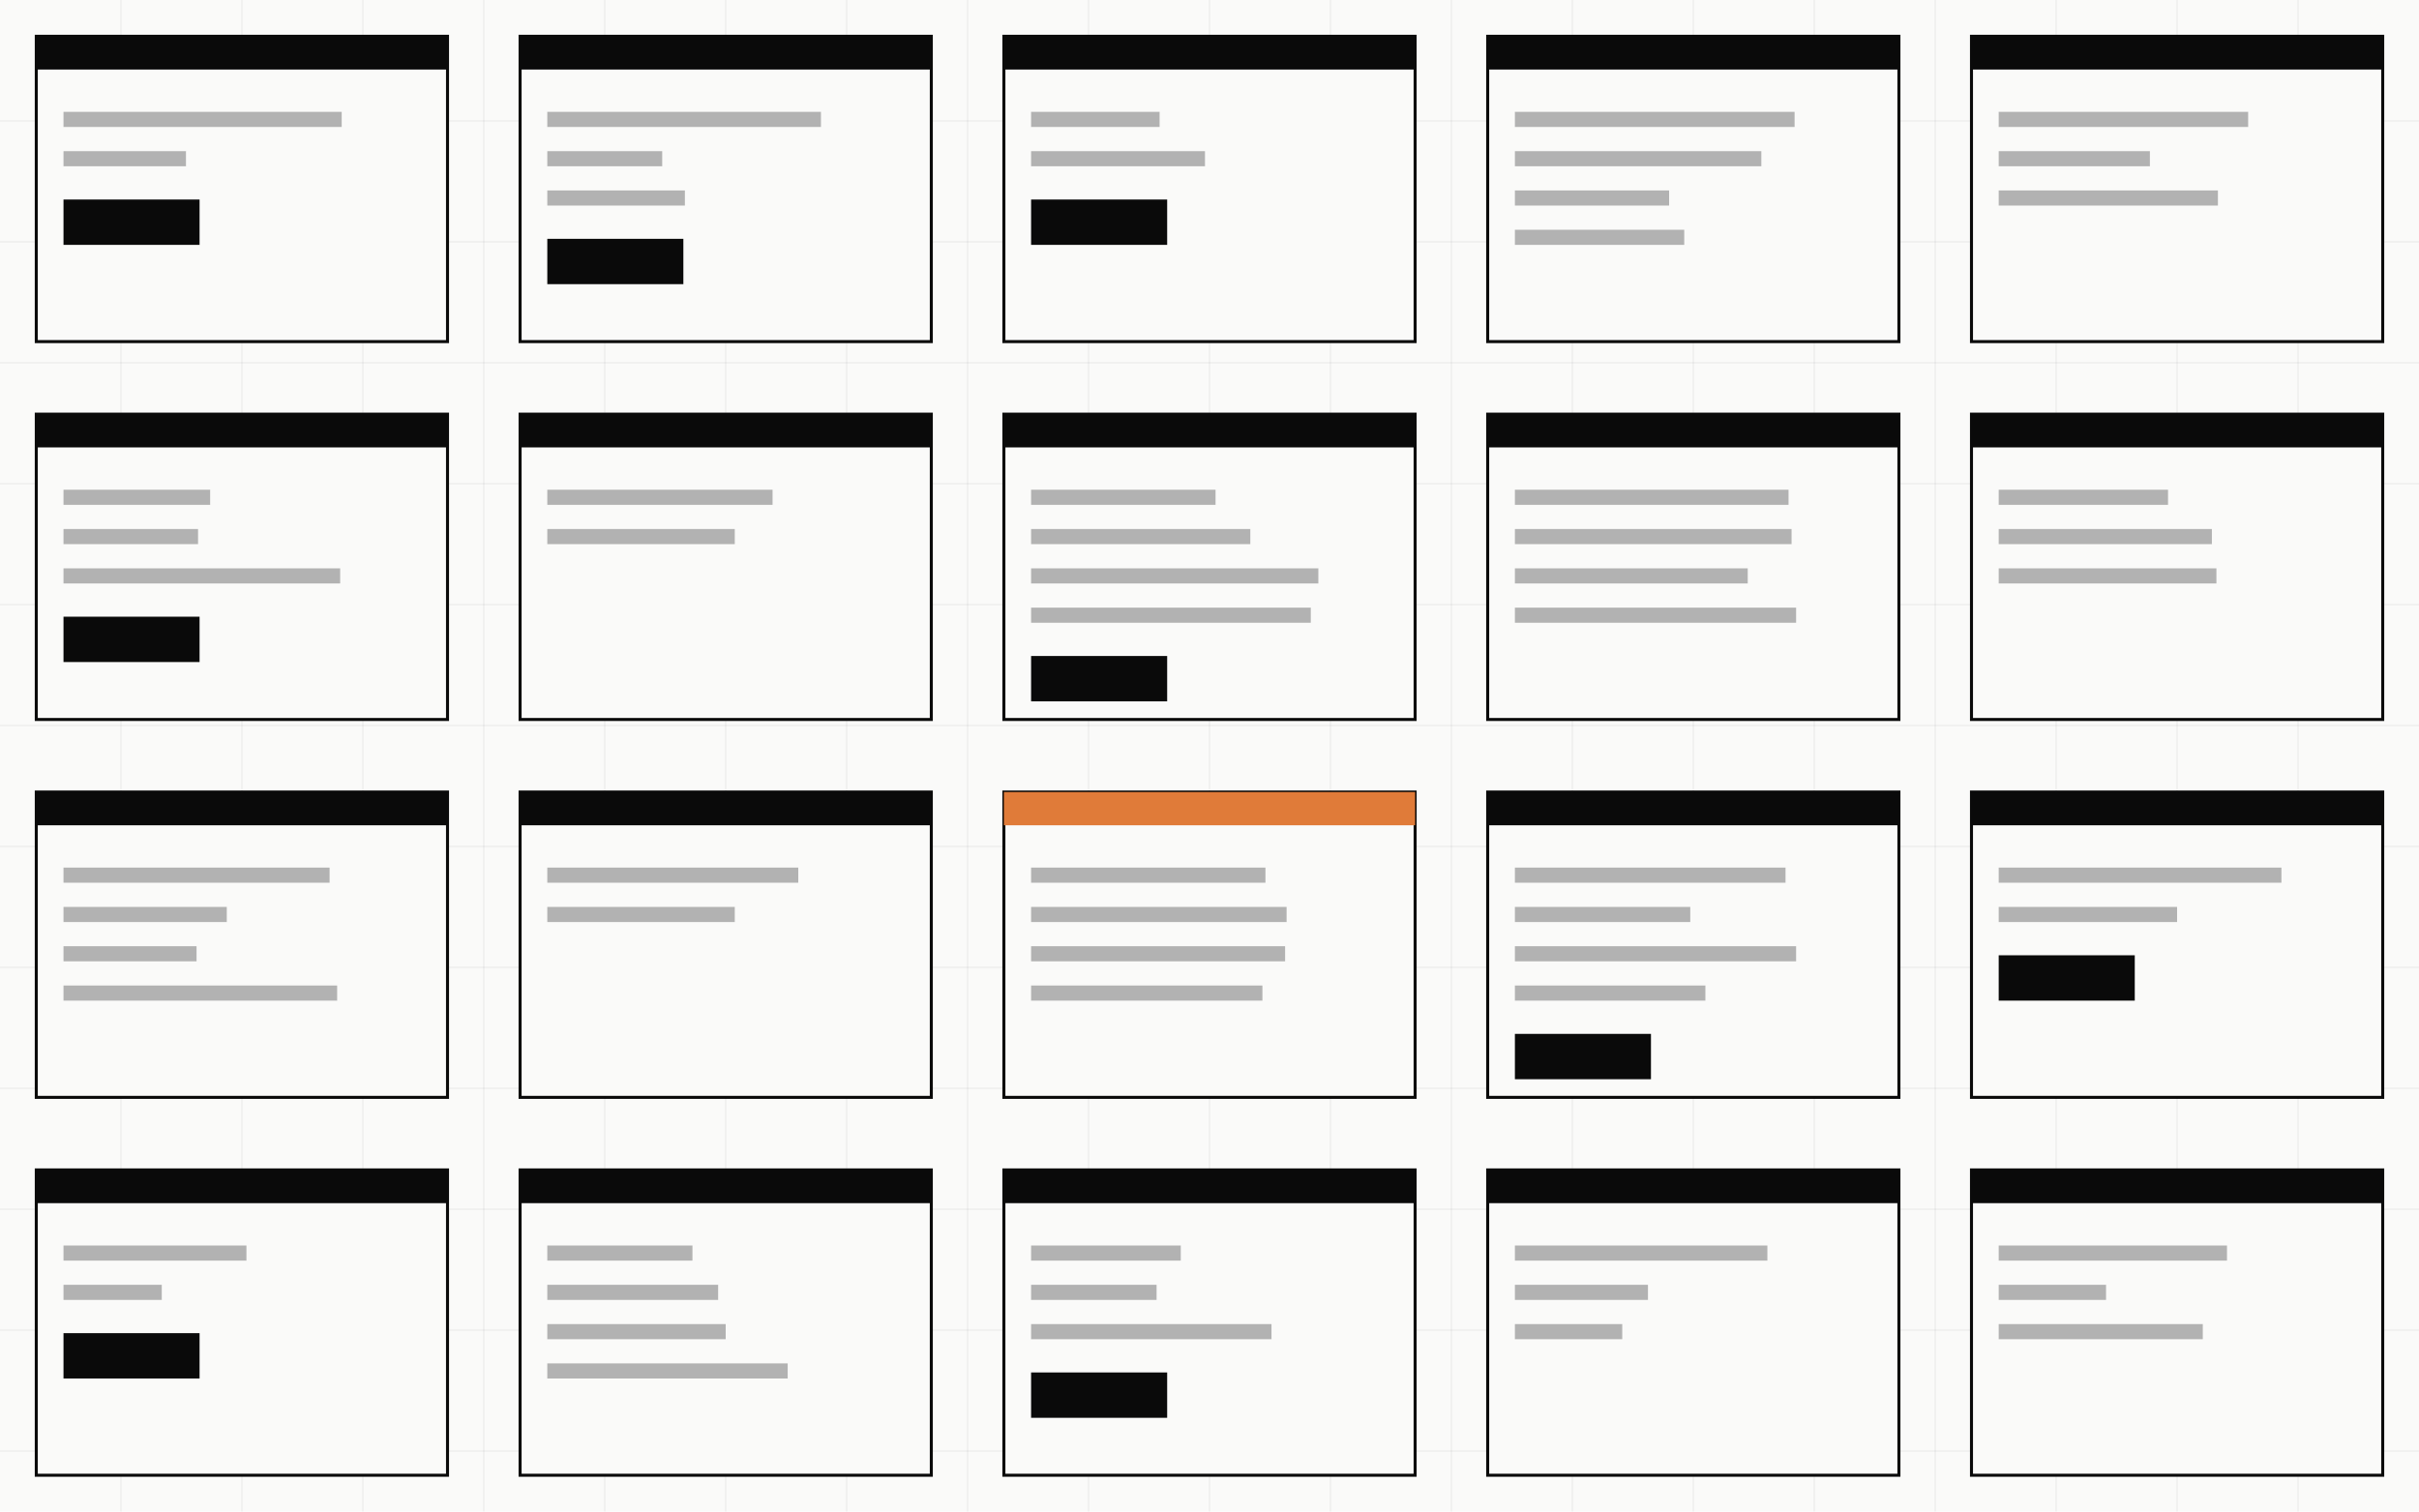
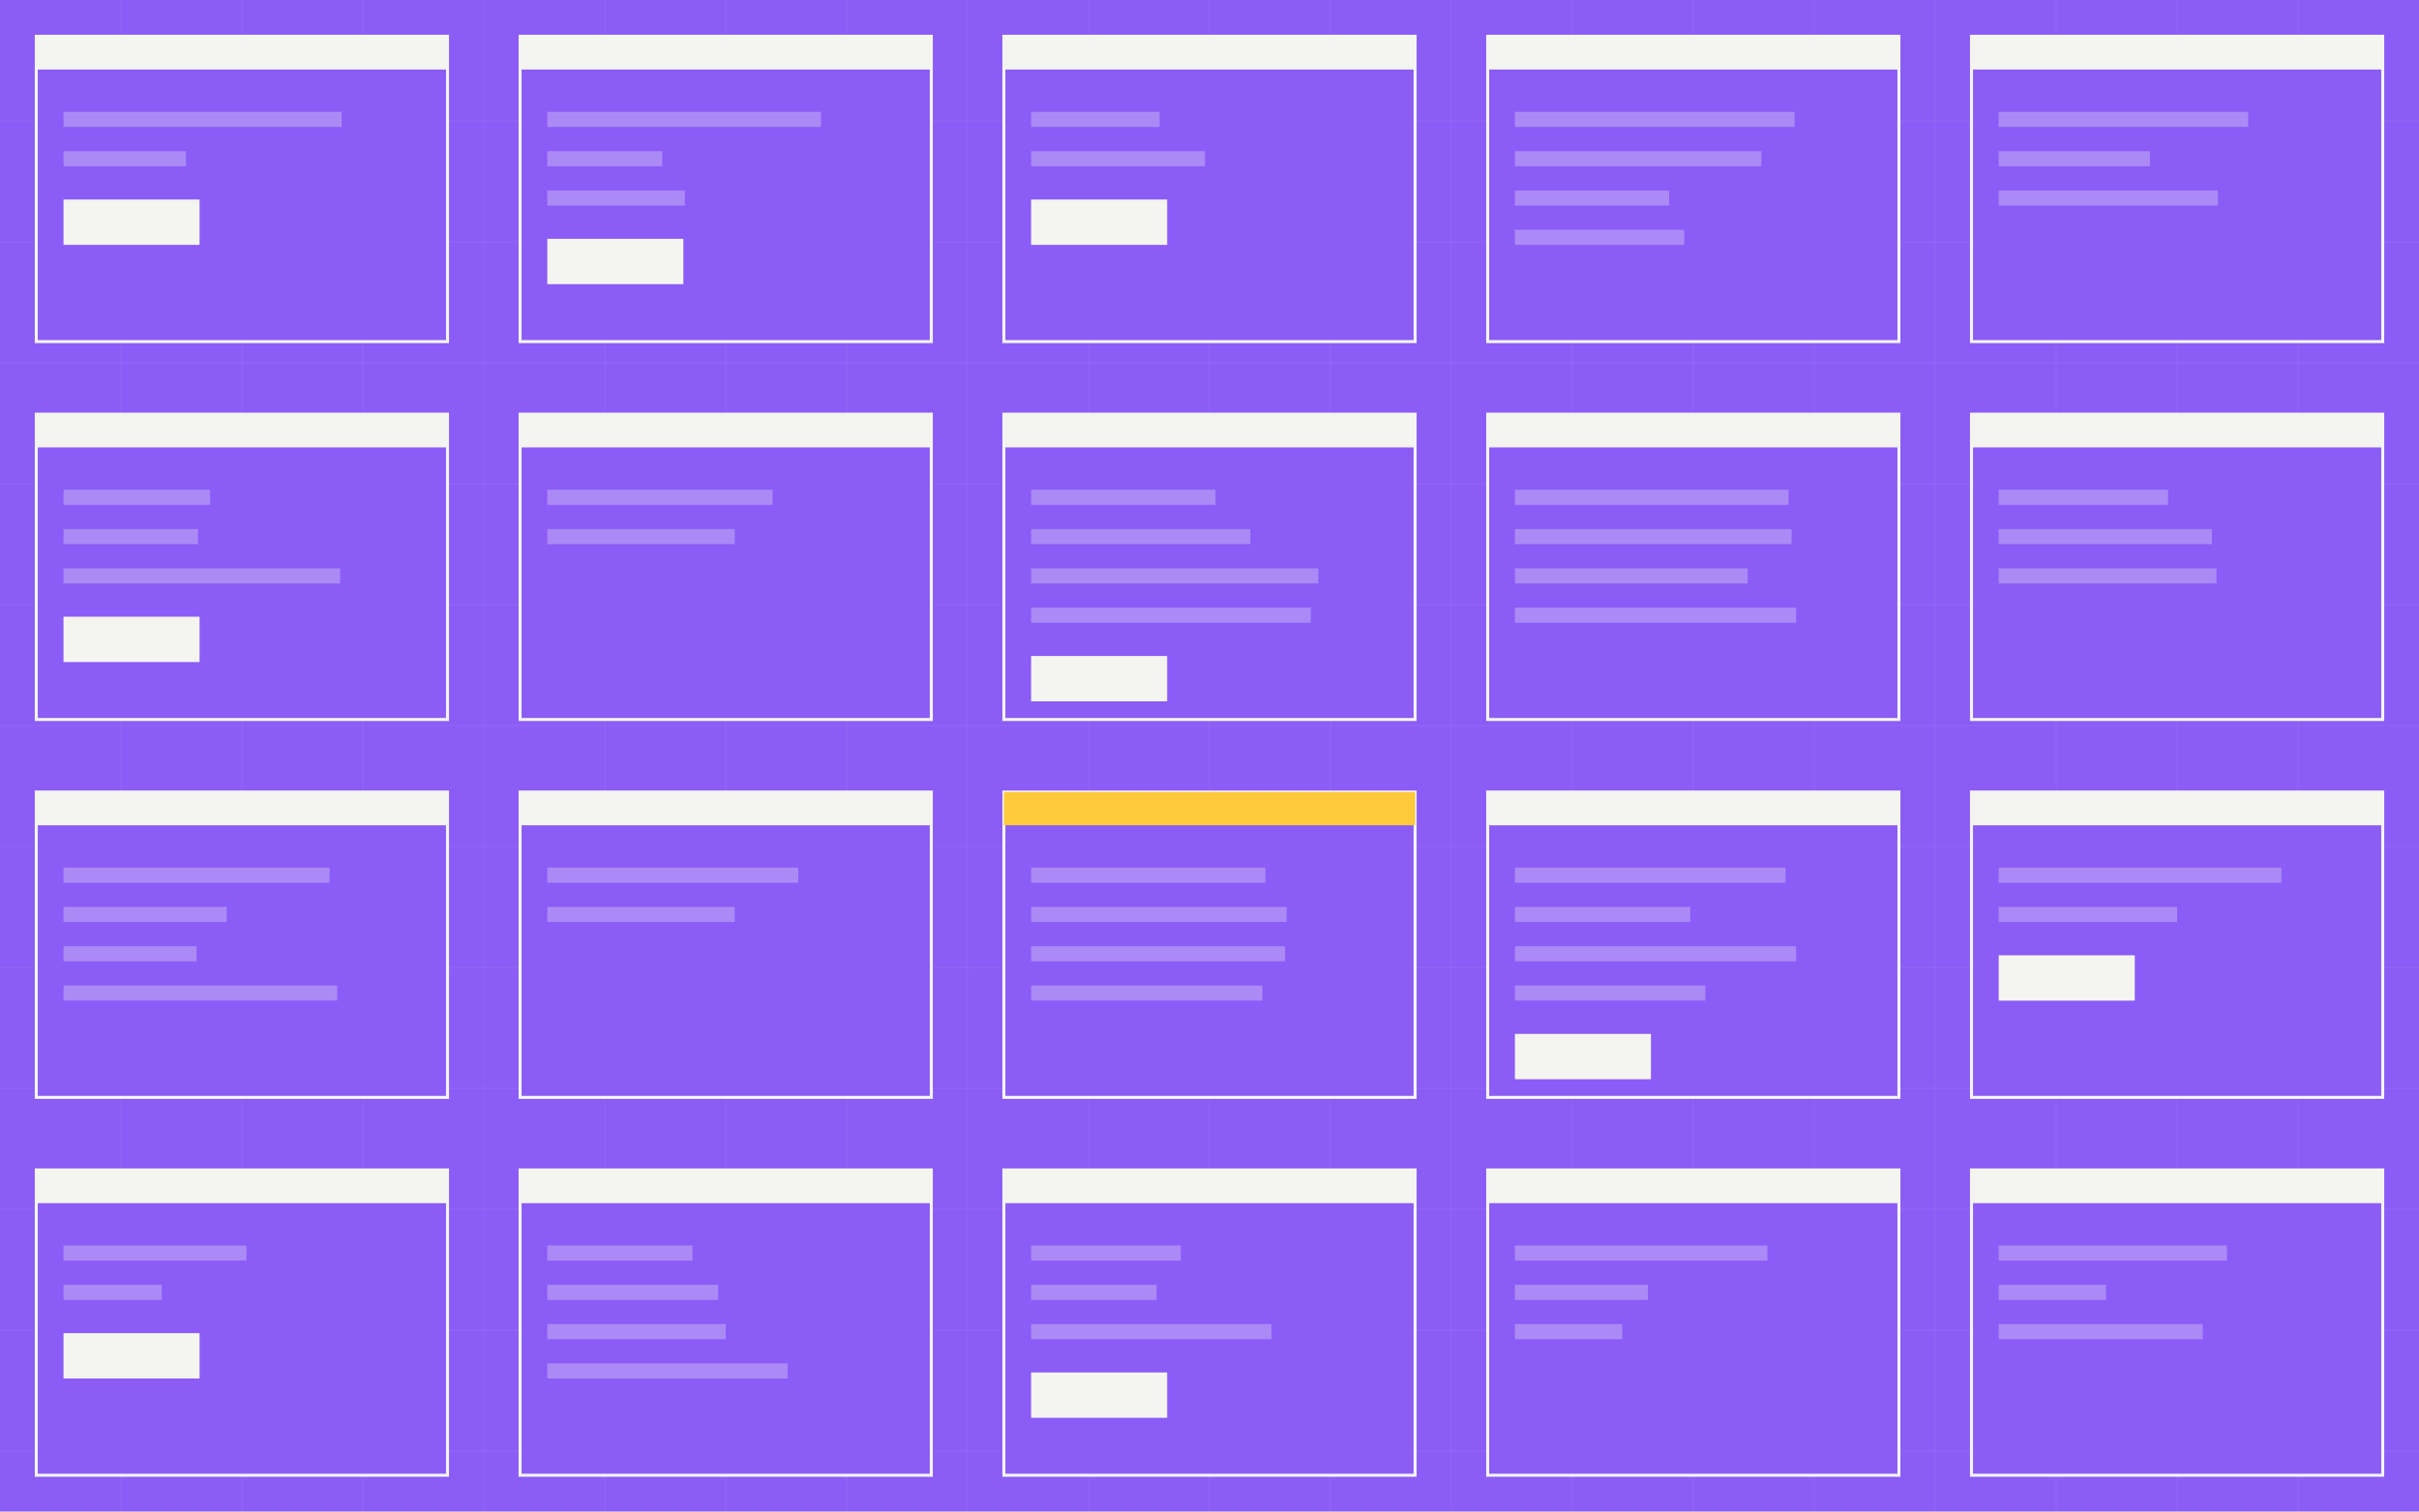
<svg xmlns="http://www.w3.org/2000/svg" width="1600" height="1000" viewBox="0 0 1600 1000" preserveAspectRatio="xMidYMid slice">
-   <rect width="1600" height="1000" fill="#FAFAF9" />
-   <g stroke="#0A0A0A" stroke-opacity="0.05" stroke-width="1">
+   <rect width="1600" height="1000" fill="#8B5CF6" />
+   <g stroke="#F4F4F0" stroke-opacity="0.05" stroke-width="1">
    <path d="M80 0V1000" />
    <path d="M160 0V1000" />
    <path d="M240 0V1000" />
    <path d="M320 0V1000" />
    <path d="M400 0V1000" />
    <path d="M480 0V1000" />
    <path d="M560 0V1000" />
    <path d="M640 0V1000" />
    <path d="M720 0V1000" />
    <path d="M800 0V1000" />
    <path d="M880 0V1000" />
    <path d="M960 0V1000" />
    <path d="M1040 0V1000" />
    <path d="M1120 0V1000" />
    <path d="M1200 0V1000" />
    <path d="M1280 0V1000" />
    <path d="M1360 0V1000" />
    <path d="M1440 0V1000" />
    <path d="M1520 0V1000" />
    <path d="M0 80H1600" />
    <path d="M0 160H1600" />
    <path d="M0 240H1600" />
    <path d="M0 320H1600" />
    <path d="M0 400H1600" />
    <path d="M0 480H1600" />
    <path d="M0 560H1600" />
    <path d="M0 640H1600" />
    <path d="M0 720H1600" />
    <path d="M0 800H1600" />
    <path d="M0 880H1600" />
    <path d="M0 960H1600" />
  </g>
-   <rect x="24" y="24" width="272" height="202" fill="#FAFAF9" stroke="#0A0A0A" stroke-width="2" />
-   <rect x="24" y="24" width="272" height="22" fill="#0A0A0A" />
-   <rect x="42" y="74" width="184" height="10" fill="#0A0A0A" fill-opacity="0.3" />
-   <rect x="42" y="100" width="81" height="10" fill="#0A0A0A" fill-opacity="0.3" />
-   <rect x="42" y="132" width="90" height="30" fill="#0A0A0A" />
-   <rect x="24" y="274" width="272" height="202" fill="#FAFAF9" stroke="#0A0A0A" stroke-width="2" />
-   <rect x="24" y="274" width="272" height="22" fill="#0A0A0A" />
-   <rect x="42" y="324" width="97" height="10" fill="#0A0A0A" fill-opacity="0.3" />
-   <rect x="42" y="350" width="89" height="10" fill="#0A0A0A" fill-opacity="0.3" />
-   <rect x="42" y="376" width="183" height="10" fill="#0A0A0A" fill-opacity="0.3" />
-   <rect x="42" y="408" width="90" height="30" fill="#0A0A0A" />
-   <rect x="24" y="524" width="272" height="202" fill="#FAFAF9" stroke="#0A0A0A" stroke-width="2" />
-   <rect x="24" y="524" width="272" height="22" fill="#0A0A0A" />
-   <rect x="42" y="574" width="176" height="10" fill="#0A0A0A" fill-opacity="0.3" />
-   <rect x="42" y="600" width="108" height="10" fill="#0A0A0A" fill-opacity="0.3" />
-   <rect x="42" y="626" width="88" height="10" fill="#0A0A0A" fill-opacity="0.3" />
-   <rect x="42" y="652" width="181" height="10" fill="#0A0A0A" fill-opacity="0.3" />
-   <rect x="24" y="774" width="272" height="202" fill="#FAFAF9" stroke="#0A0A0A" stroke-width="2" />
-   <rect x="24" y="774" width="272" height="22" fill="#0A0A0A" />
-   <rect x="42" y="824" width="121" height="10" fill="#0A0A0A" fill-opacity="0.3" />
-   <rect x="42" y="850" width="65" height="10" fill="#0A0A0A" fill-opacity="0.3" />
-   <rect x="42" y="882" width="90" height="30" fill="#0A0A0A" />
-   <rect x="344" y="24" width="272" height="202" fill="#FAFAF9" stroke="#0A0A0A" stroke-width="2" />
-   <rect x="344" y="24" width="272" height="22" fill="#0A0A0A" />
-   <rect x="362" y="74" width="181" height="10" fill="#0A0A0A" fill-opacity="0.3" />
-   <rect x="362" y="100" width="76" height="10" fill="#0A0A0A" fill-opacity="0.3" />
-   <rect x="362" y="126" width="91" height="10" fill="#0A0A0A" fill-opacity="0.3" />
-   <rect x="362" y="158" width="90" height="30" fill="#0A0A0A" />
-   <rect x="344" y="274" width="272" height="202" fill="#FAFAF9" stroke="#0A0A0A" stroke-width="2" />
-   <rect x="344" y="274" width="272" height="22" fill="#0A0A0A" />
-   <rect x="362" y="324" width="149" height="10" fill="#0A0A0A" fill-opacity="0.3" />
-   <rect x="362" y="350" width="124" height="10" fill="#0A0A0A" fill-opacity="0.3" />
-   <rect x="344" y="524" width="272" height="202" fill="#FAFAF9" stroke="#0A0A0A" stroke-width="2" />
-   <rect x="344" y="524" width="272" height="22" fill="#0A0A0A" />
-   <rect x="362" y="574" width="166" height="10" fill="#0A0A0A" fill-opacity="0.3" />
-   <rect x="362" y="600" width="124" height="10" fill="#0A0A0A" fill-opacity="0.3" />
-   <rect x="344" y="774" width="272" height="202" fill="#FAFAF9" stroke="#0A0A0A" stroke-width="2" />
-   <rect x="344" y="774" width="272" height="22" fill="#0A0A0A" />
-   <rect x="362" y="824" width="96" height="10" fill="#0A0A0A" fill-opacity="0.3" />
-   <rect x="362" y="850" width="113" height="10" fill="#0A0A0A" fill-opacity="0.3" />
-   <rect x="362" y="876" width="118" height="10" fill="#0A0A0A" fill-opacity="0.3" />
-   <rect x="362" y="902" width="159" height="10" fill="#0A0A0A" fill-opacity="0.3" />
-   <rect x="664" y="24" width="272" height="202" fill="#FAFAF9" stroke="#0A0A0A" stroke-width="2" />
-   <rect x="664" y="24" width="272" height="22" fill="#0A0A0A" />
-   <rect x="682" y="74" width="85" height="10" fill="#0A0A0A" fill-opacity="0.3" />
-   <rect x="682" y="100" width="115" height="10" fill="#0A0A0A" fill-opacity="0.3" />
-   <rect x="682" y="132" width="90" height="30" fill="#0A0A0A" />
-   <rect x="664" y="274" width="272" height="202" fill="#FAFAF9" stroke="#0A0A0A" stroke-width="2" />
-   <rect x="664" y="274" width="272" height="22" fill="#0A0A0A" />
-   <rect x="682" y="324" width="122" height="10" fill="#0A0A0A" fill-opacity="0.3" />
-   <rect x="682" y="350" width="145" height="10" fill="#0A0A0A" fill-opacity="0.3" />
-   <rect x="682" y="376" width="190" height="10" fill="#0A0A0A" fill-opacity="0.3" />
-   <rect x="682" y="402" width="185" height="10" fill="#0A0A0A" fill-opacity="0.3" />
-   <rect x="682" y="434" width="90" height="30" fill="#0A0A0A" />
-   <rect x="664" y="524" width="272" height="202" fill="#FAFAF9" stroke="#0A0A0A" stroke-width="2" />
-   <rect x="664" y="524" width="272" height="22" fill="#E07B39" />
-   <rect x="682" y="574" width="155" height="10" fill="#0A0A0A" fill-opacity="0.3" />
-   <rect x="682" y="600" width="169" height="10" fill="#0A0A0A" fill-opacity="0.3" />
-   <rect x="682" y="626" width="168" height="10" fill="#0A0A0A" fill-opacity="0.3" />
-   <rect x="682" y="652" width="153" height="10" fill="#0A0A0A" fill-opacity="0.3" />
-   <rect x="664" y="774" width="272" height="202" fill="#FAFAF9" stroke="#0A0A0A" stroke-width="2" />
-   <rect x="664" y="774" width="272" height="22" fill="#0A0A0A" />
-   <rect x="682" y="824" width="99" height="10" fill="#0A0A0A" fill-opacity="0.3" />
-   <rect x="682" y="850" width="83" height="10" fill="#0A0A0A" fill-opacity="0.3" />
-   <rect x="682" y="876" width="159" height="10" fill="#0A0A0A" fill-opacity="0.3" />
-   <rect x="682" y="908" width="90" height="30" fill="#0A0A0A" />
-   <rect x="984" y="24" width="272" height="202" fill="#FAFAF9" stroke="#0A0A0A" stroke-width="2" />
-   <rect x="984" y="24" width="272" height="22" fill="#0A0A0A" />
-   <rect x="1002" y="74" width="185" height="10" fill="#0A0A0A" fill-opacity="0.3" />
-   <rect x="1002" y="100" width="163" height="10" fill="#0A0A0A" fill-opacity="0.3" />
-   <rect x="1002" y="126" width="102" height="10" fill="#0A0A0A" fill-opacity="0.3" />
-   <rect x="1002" y="152" width="112" height="10" fill="#0A0A0A" fill-opacity="0.3" />
-   <rect x="984" y="274" width="272" height="202" fill="#FAFAF9" stroke="#0A0A0A" stroke-width="2" />
-   <rect x="984" y="274" width="272" height="22" fill="#0A0A0A" />
-   <rect x="1002" y="324" width="181" height="10" fill="#0A0A0A" fill-opacity="0.3" />
-   <rect x="1002" y="350" width="183" height="10" fill="#0A0A0A" fill-opacity="0.3" />
-   <rect x="1002" y="376" width="154" height="10" fill="#0A0A0A" fill-opacity="0.3" />
-   <rect x="1002" y="402" width="186" height="10" fill="#0A0A0A" fill-opacity="0.3" />
-   <rect x="984" y="524" width="272" height="202" fill="#FAFAF9" stroke="#0A0A0A" stroke-width="2" />
-   <rect x="984" y="524" width="272" height="22" fill="#0A0A0A" />
-   <rect x="1002" y="574" width="179" height="10" fill="#0A0A0A" fill-opacity="0.3" />
-   <rect x="1002" y="600" width="116" height="10" fill="#0A0A0A" fill-opacity="0.3" />
-   <rect x="1002" y="626" width="186" height="10" fill="#0A0A0A" fill-opacity="0.3" />
-   <rect x="1002" y="652" width="126" height="10" fill="#0A0A0A" fill-opacity="0.3" />
-   <rect x="1002" y="684" width="90" height="30" fill="#0A0A0A" />
-   <rect x="984" y="774" width="272" height="202" fill="#FAFAF9" stroke="#0A0A0A" stroke-width="2" />
-   <rect x="984" y="774" width="272" height="22" fill="#0A0A0A" />
-   <rect x="1002" y="824" width="167" height="10" fill="#0A0A0A" fill-opacity="0.3" />
-   <rect x="1002" y="850" width="88" height="10" fill="#0A0A0A" fill-opacity="0.3" />
-   <rect x="1002" y="876" width="71" height="10" fill="#0A0A0A" fill-opacity="0.3" />
-   <rect x="1304" y="24" width="272" height="202" fill="#FAFAF9" stroke="#0A0A0A" stroke-width="2" />
-   <rect x="1304" y="24" width="272" height="22" fill="#0A0A0A" />
-   <rect x="1322" y="74" width="165" height="10" fill="#0A0A0A" fill-opacity="0.3" />
-   <rect x="1322" y="100" width="100" height="10" fill="#0A0A0A" fill-opacity="0.3" />
-   <rect x="1322" y="126" width="145" height="10" fill="#0A0A0A" fill-opacity="0.3" />
-   <rect x="1304" y="274" width="272" height="202" fill="#FAFAF9" stroke="#0A0A0A" stroke-width="2" />
-   <rect x="1304" y="274" width="272" height="22" fill="#0A0A0A" />
-   <rect x="1322" y="324" width="112" height="10" fill="#0A0A0A" fill-opacity="0.3" />
-   <rect x="1322" y="350" width="141" height="10" fill="#0A0A0A" fill-opacity="0.3" />
-   <rect x="1322" y="376" width="144" height="10" fill="#0A0A0A" fill-opacity="0.3" />
-   <rect x="1304" y="524" width="272" height="202" fill="#FAFAF9" stroke="#0A0A0A" stroke-width="2" />
-   <rect x="1304" y="524" width="272" height="22" fill="#0A0A0A" />
-   <rect x="1322" y="574" width="187" height="10" fill="#0A0A0A" fill-opacity="0.3" />
-   <rect x="1322" y="600" width="118" height="10" fill="#0A0A0A" fill-opacity="0.3" />
-   <rect x="1322" y="632" width="90" height="30" fill="#0A0A0A" />
-   <rect x="1304" y="774" width="272" height="202" fill="#FAFAF9" stroke="#0A0A0A" stroke-width="2" />
-   <rect x="1304" y="774" width="272" height="22" fill="#0A0A0A" />
-   <rect x="1322" y="824" width="151" height="10" fill="#0A0A0A" fill-opacity="0.3" />
-   <rect x="1322" y="850" width="71" height="10" fill="#0A0A0A" fill-opacity="0.3" />
-   <rect x="1322" y="876" width="135" height="10" fill="#0A0A0A" fill-opacity="0.3" />
+   <rect x="24" y="24" width="272" height="202" fill="#8B5CF6" stroke="#F4F4F0" stroke-width="2" />
+   <rect x="24" y="24" width="272" height="22" fill="#F4F4F0" />
+   <rect x="42" y="74" width="184" height="10" fill="#F4F4F0" fill-opacity="0.3" />
+   <rect x="42" y="100" width="81" height="10" fill="#F4F4F0" fill-opacity="0.3" />
+   <rect x="42" y="132" width="90" height="30" fill="#F4F4F0" />
+   <rect x="24" y="274" width="272" height="202" fill="#8B5CF6" stroke="#F4F4F0" stroke-width="2" />
+   <rect x="24" y="274" width="272" height="22" fill="#F4F4F0" />
+   <rect x="42" y="324" width="97" height="10" fill="#F4F4F0" fill-opacity="0.3" />
+   <rect x="42" y="350" width="89" height="10" fill="#F4F4F0" fill-opacity="0.3" />
+   <rect x="42" y="376" width="183" height="10" fill="#F4F4F0" fill-opacity="0.3" />
+   <rect x="42" y="408" width="90" height="30" fill="#F4F4F0" />
+   <rect x="24" y="524" width="272" height="202" fill="#8B5CF6" stroke="#F4F4F0" stroke-width="2" />
+   <rect x="24" y="524" width="272" height="22" fill="#F4F4F0" />
+   <rect x="42" y="574" width="176" height="10" fill="#F4F4F0" fill-opacity="0.3" />
+   <rect x="42" y="600" width="108" height="10" fill="#F4F4F0" fill-opacity="0.3" />
+   <rect x="42" y="626" width="88" height="10" fill="#F4F4F0" fill-opacity="0.3" />
+   <rect x="42" y="652" width="181" height="10" fill="#F4F4F0" fill-opacity="0.3" />
+   <rect x="24" y="774" width="272" height="202" fill="#8B5CF6" stroke="#F4F4F0" stroke-width="2" />
+   <rect x="24" y="774" width="272" height="22" fill="#F4F4F0" />
+   <rect x="42" y="824" width="121" height="10" fill="#F4F4F0" fill-opacity="0.3" />
+   <rect x="42" y="850" width="65" height="10" fill="#F4F4F0" fill-opacity="0.3" />
+   <rect x="42" y="882" width="90" height="30" fill="#F4F4F0" />
+   <rect x="344" y="24" width="272" height="202" fill="#8B5CF6" stroke="#F4F4F0" stroke-width="2" />
+   <rect x="344" y="24" width="272" height="22" fill="#F4F4F0" />
+   <rect x="362" y="74" width="181" height="10" fill="#F4F4F0" fill-opacity="0.3" />
+   <rect x="362" y="100" width="76" height="10" fill="#F4F4F0" fill-opacity="0.3" />
+   <rect x="362" y="126" width="91" height="10" fill="#F4F4F0" fill-opacity="0.3" />
+   <rect x="362" y="158" width="90" height="30" fill="#F4F4F0" />
+   <rect x="344" y="274" width="272" height="202" fill="#8B5CF6" stroke="#F4F4F0" stroke-width="2" />
+   <rect x="344" y="274" width="272" height="22" fill="#F4F4F0" />
+   <rect x="362" y="324" width="149" height="10" fill="#F4F4F0" fill-opacity="0.3" />
+   <rect x="362" y="350" width="124" height="10" fill="#F4F4F0" fill-opacity="0.3" />
+   <rect x="344" y="524" width="272" height="202" fill="#8B5CF6" stroke="#F4F4F0" stroke-width="2" />
+   <rect x="344" y="524" width="272" height="22" fill="#F4F4F0" />
+   <rect x="362" y="574" width="166" height="10" fill="#F4F4F0" fill-opacity="0.3" />
+   <rect x="362" y="600" width="124" height="10" fill="#F4F4F0" fill-opacity="0.3" />
+   <rect x="344" y="774" width="272" height="202" fill="#8B5CF6" stroke="#F4F4F0" stroke-width="2" />
+   <rect x="344" y="774" width="272" height="22" fill="#F4F4F0" />
+   <rect x="362" y="824" width="96" height="10" fill="#F4F4F0" fill-opacity="0.3" />
+   <rect x="362" y="850" width="113" height="10" fill="#F4F4F0" fill-opacity="0.3" />
+   <rect x="362" y="876" width="118" height="10" fill="#F4F4F0" fill-opacity="0.3" />
+   <rect x="362" y="902" width="159" height="10" fill="#F4F4F0" fill-opacity="0.3" />
+   <rect x="664" y="24" width="272" height="202" fill="#8B5CF6" stroke="#F4F4F0" stroke-width="2" />
+   <rect x="664" y="24" width="272" height="22" fill="#F4F4F0" />
+   <rect x="682" y="74" width="85" height="10" fill="#F4F4F0" fill-opacity="0.3" />
+   <rect x="682" y="100" width="115" height="10" fill="#F4F4F0" fill-opacity="0.3" />
+   <rect x="682" y="132" width="90" height="30" fill="#F4F4F0" />
+   <rect x="664" y="274" width="272" height="202" fill="#8B5CF6" stroke="#F4F4F0" stroke-width="2" />
+   <rect x="664" y="274" width="272" height="22" fill="#F4F4F0" />
+   <rect x="682" y="324" width="122" height="10" fill="#F4F4F0" fill-opacity="0.3" />
+   <rect x="682" y="350" width="145" height="10" fill="#F4F4F0" fill-opacity="0.3" />
+   <rect x="682" y="376" width="190" height="10" fill="#F4F4F0" fill-opacity="0.3" />
+   <rect x="682" y="402" width="185" height="10" fill="#F4F4F0" fill-opacity="0.3" />
+   <rect x="682" y="434" width="90" height="30" fill="#F4F4F0" />
+   <rect x="664" y="524" width="272" height="202" fill="#8B5CF6" stroke="#F4F4F0" stroke-width="2" />
+   <rect x="664" y="524" width="272" height="22" fill="#FFC93C" />
+   <rect x="682" y="574" width="155" height="10" fill="#F4F4F0" fill-opacity="0.3" />
+   <rect x="682" y="600" width="169" height="10" fill="#F4F4F0" fill-opacity="0.3" />
+   <rect x="682" y="626" width="168" height="10" fill="#F4F4F0" fill-opacity="0.3" />
+   <rect x="682" y="652" width="153" height="10" fill="#F4F4F0" fill-opacity="0.3" />
+   <rect x="664" y="774" width="272" height="202" fill="#8B5CF6" stroke="#F4F4F0" stroke-width="2" />
+   <rect x="664" y="774" width="272" height="22" fill="#F4F4F0" />
+   <rect x="682" y="824" width="99" height="10" fill="#F4F4F0" fill-opacity="0.3" />
+   <rect x="682" y="850" width="83" height="10" fill="#F4F4F0" fill-opacity="0.3" />
+   <rect x="682" y="876" width="159" height="10" fill="#F4F4F0" fill-opacity="0.3" />
+   <rect x="682" y="908" width="90" height="30" fill="#F4F4F0" />
+   <rect x="984" y="24" width="272" height="202" fill="#8B5CF6" stroke="#F4F4F0" stroke-width="2" />
+   <rect x="984" y="24" width="272" height="22" fill="#F4F4F0" />
+   <rect x="1002" y="74" width="185" height="10" fill="#F4F4F0" fill-opacity="0.3" />
+   <rect x="1002" y="100" width="163" height="10" fill="#F4F4F0" fill-opacity="0.3" />
+   <rect x="1002" y="126" width="102" height="10" fill="#F4F4F0" fill-opacity="0.3" />
+   <rect x="1002" y="152" width="112" height="10" fill="#F4F4F0" fill-opacity="0.3" />
+   <rect x="984" y="274" width="272" height="202" fill="#8B5CF6" stroke="#F4F4F0" stroke-width="2" />
+   <rect x="984" y="274" width="272" height="22" fill="#F4F4F0" />
+   <rect x="1002" y="324" width="181" height="10" fill="#F4F4F0" fill-opacity="0.3" />
+   <rect x="1002" y="350" width="183" height="10" fill="#F4F4F0" fill-opacity="0.3" />
+   <rect x="1002" y="376" width="154" height="10" fill="#F4F4F0" fill-opacity="0.3" />
+   <rect x="1002" y="402" width="186" height="10" fill="#F4F4F0" fill-opacity="0.3" />
+   <rect x="984" y="524" width="272" height="202" fill="#8B5CF6" stroke="#F4F4F0" stroke-width="2" />
+   <rect x="984" y="524" width="272" height="22" fill="#F4F4F0" />
+   <rect x="1002" y="574" width="179" height="10" fill="#F4F4F0" fill-opacity="0.3" />
+   <rect x="1002" y="600" width="116" height="10" fill="#F4F4F0" fill-opacity="0.3" />
+   <rect x="1002" y="626" width="186" height="10" fill="#F4F4F0" fill-opacity="0.3" />
+   <rect x="1002" y="652" width="126" height="10" fill="#F4F4F0" fill-opacity="0.3" />
+   <rect x="1002" y="684" width="90" height="30" fill="#F4F4F0" />
+   <rect x="984" y="774" width="272" height="202" fill="#8B5CF6" stroke="#F4F4F0" stroke-width="2" />
+   <rect x="984" y="774" width="272" height="22" fill="#F4F4F0" />
+   <rect x="1002" y="824" width="167" height="10" fill="#F4F4F0" fill-opacity="0.3" />
+   <rect x="1002" y="850" width="88" height="10" fill="#F4F4F0" fill-opacity="0.3" />
+   <rect x="1002" y="876" width="71" height="10" fill="#F4F4F0" fill-opacity="0.3" />
+   <rect x="1304" y="24" width="272" height="202" fill="#8B5CF6" stroke="#F4F4F0" stroke-width="2" />
+   <rect x="1304" y="24" width="272" height="22" fill="#F4F4F0" />
+   <rect x="1322" y="74" width="165" height="10" fill="#F4F4F0" fill-opacity="0.3" />
+   <rect x="1322" y="100" width="100" height="10" fill="#F4F4F0" fill-opacity="0.3" />
+   <rect x="1322" y="126" width="145" height="10" fill="#F4F4F0" fill-opacity="0.3" />
+   <rect x="1304" y="274" width="272" height="202" fill="#8B5CF6" stroke="#F4F4F0" stroke-width="2" />
+   <rect x="1304" y="274" width="272" height="22" fill="#F4F4F0" />
+   <rect x="1322" y="324" width="112" height="10" fill="#F4F4F0" fill-opacity="0.3" />
+   <rect x="1322" y="350" width="141" height="10" fill="#F4F4F0" fill-opacity="0.3" />
+   <rect x="1322" y="376" width="144" height="10" fill="#F4F4F0" fill-opacity="0.3" />
+   <rect x="1304" y="524" width="272" height="202" fill="#8B5CF6" stroke="#F4F4F0" stroke-width="2" />
+   <rect x="1304" y="524" width="272" height="22" fill="#F4F4F0" />
+   <rect x="1322" y="574" width="187" height="10" fill="#F4F4F0" fill-opacity="0.3" />
+   <rect x="1322" y="600" width="118" height="10" fill="#F4F4F0" fill-opacity="0.3" />
+   <rect x="1322" y="632" width="90" height="30" fill="#F4F4F0" />
+   <rect x="1304" y="774" width="272" height="202" fill="#8B5CF6" stroke="#F4F4F0" stroke-width="2" />
+   <rect x="1304" y="774" width="272" height="22" fill="#F4F4F0" />
+   <rect x="1322" y="824" width="151" height="10" fill="#F4F4F0" fill-opacity="0.3" />
+   <rect x="1322" y="850" width="71" height="10" fill="#F4F4F0" fill-opacity="0.3" />
+   <rect x="1322" y="876" width="135" height="10" fill="#F4F4F0" fill-opacity="0.3" />
</svg>
